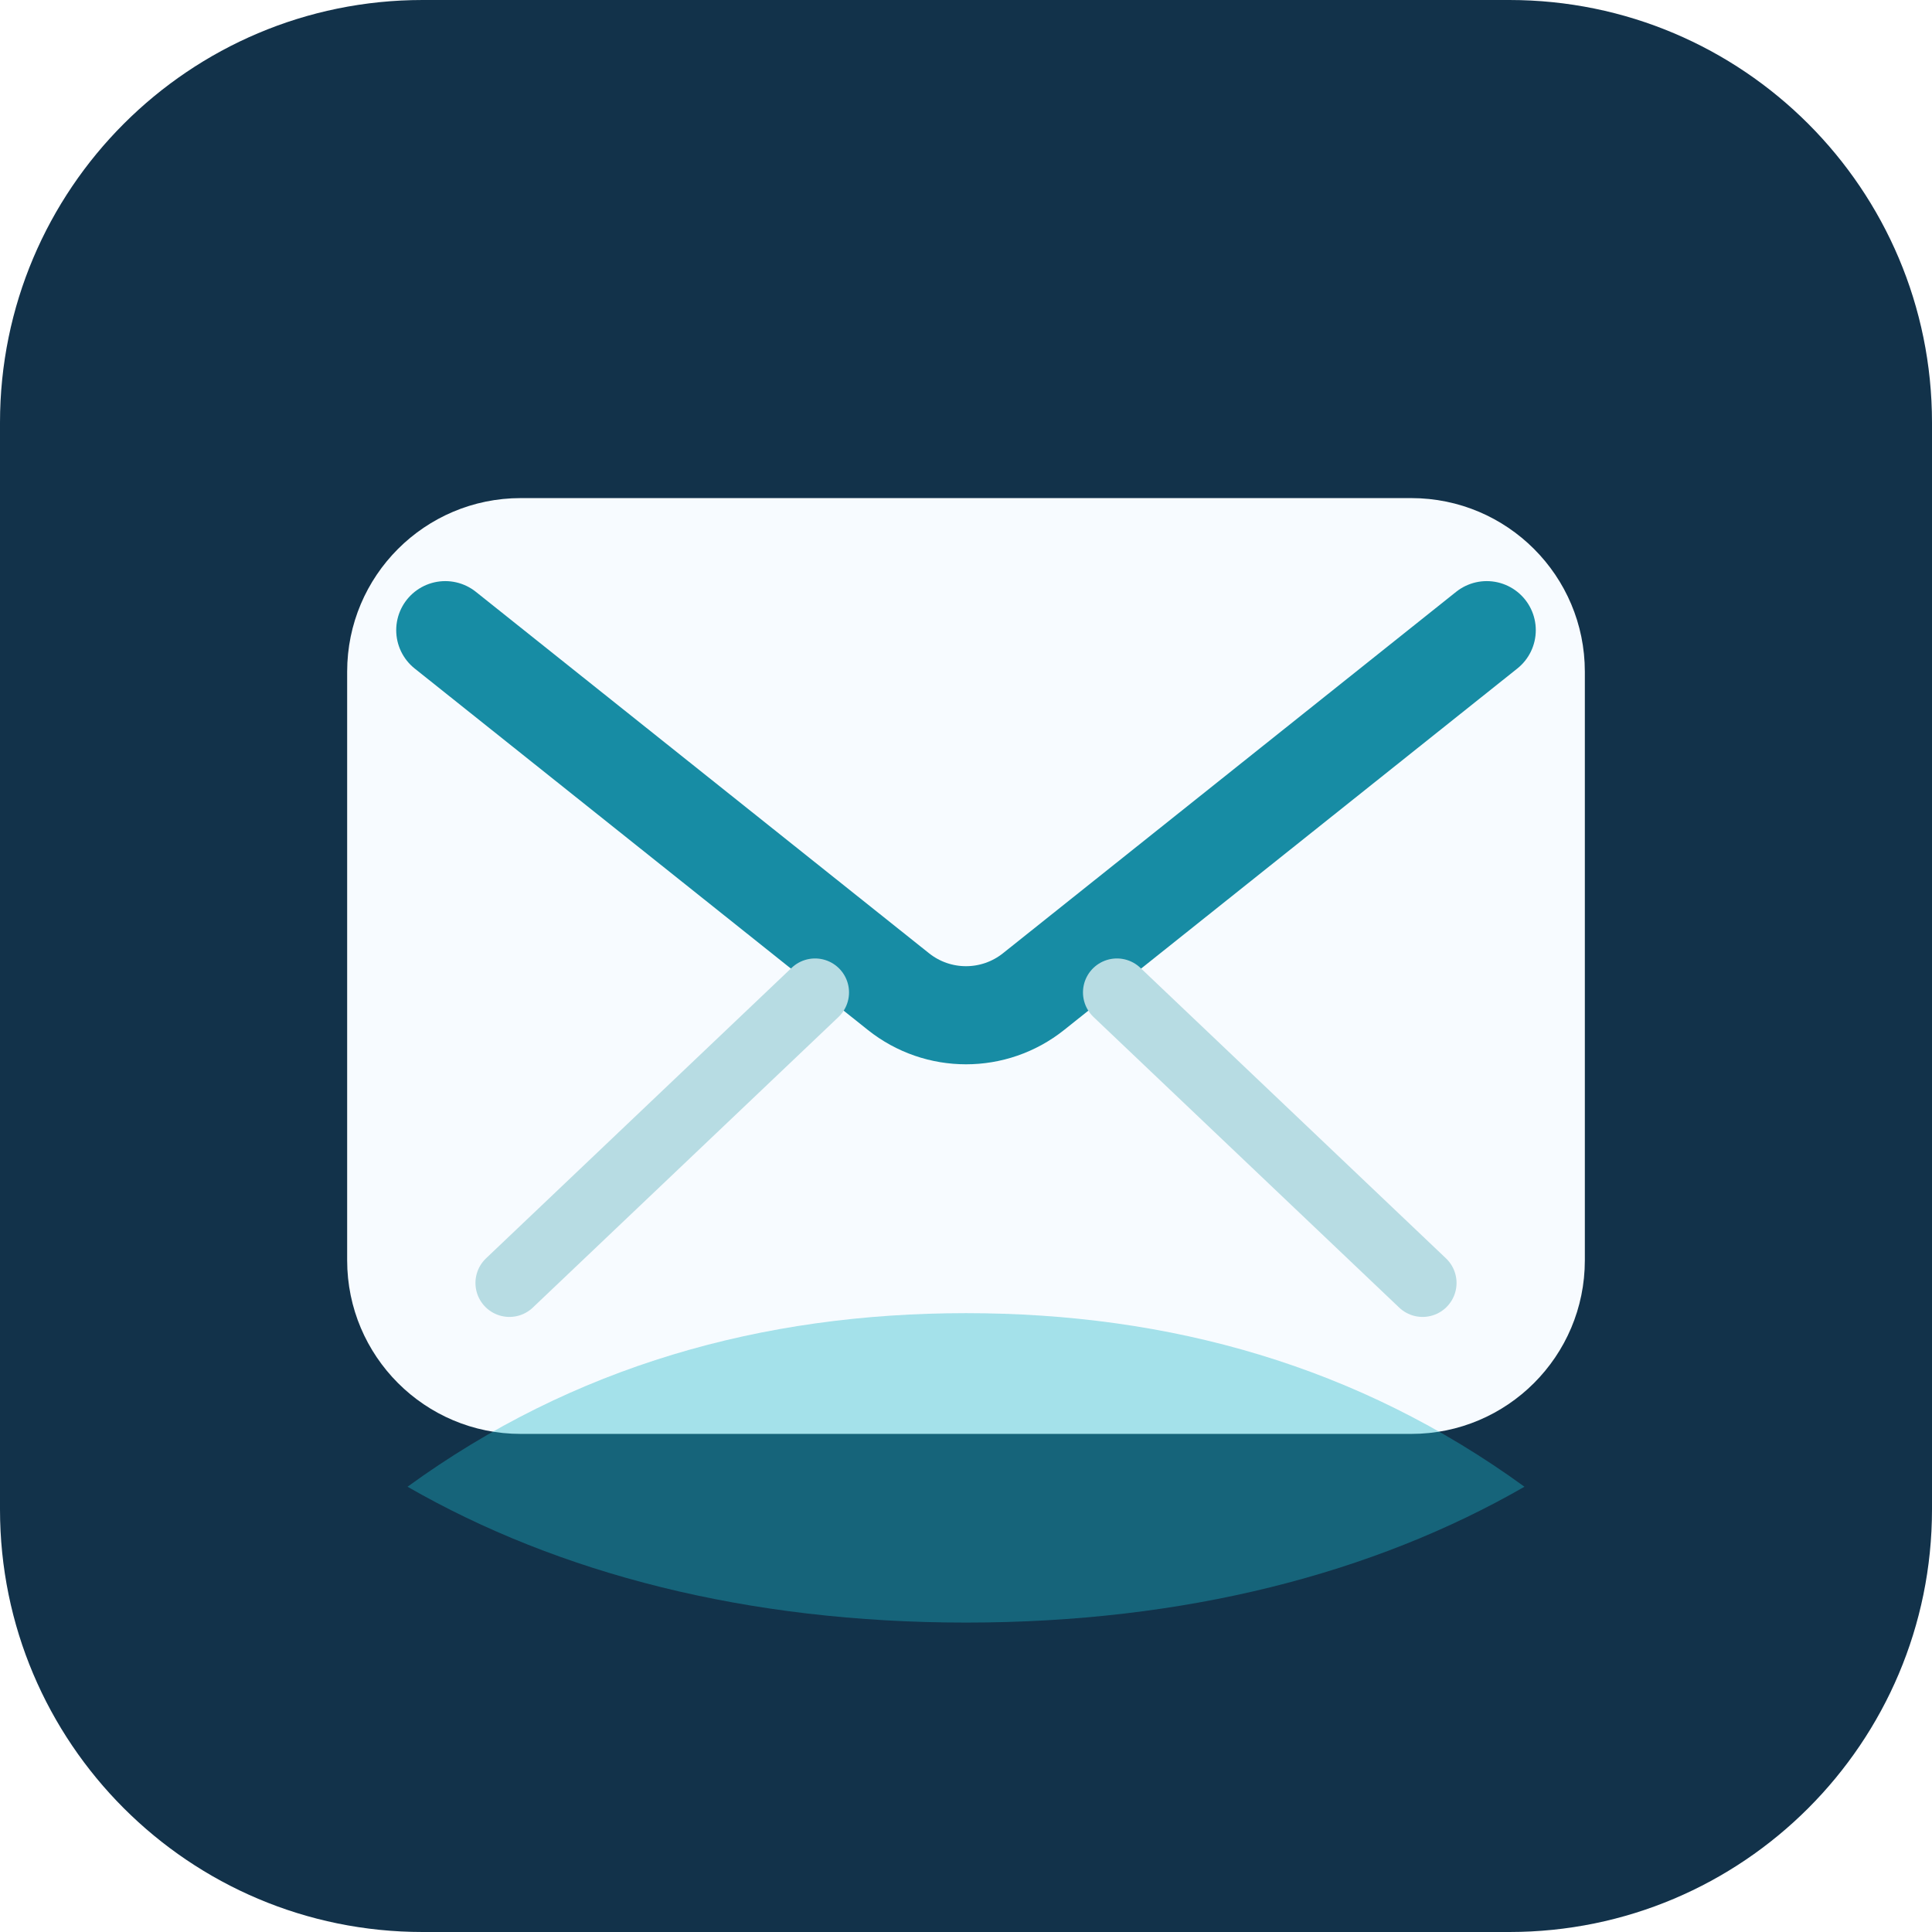
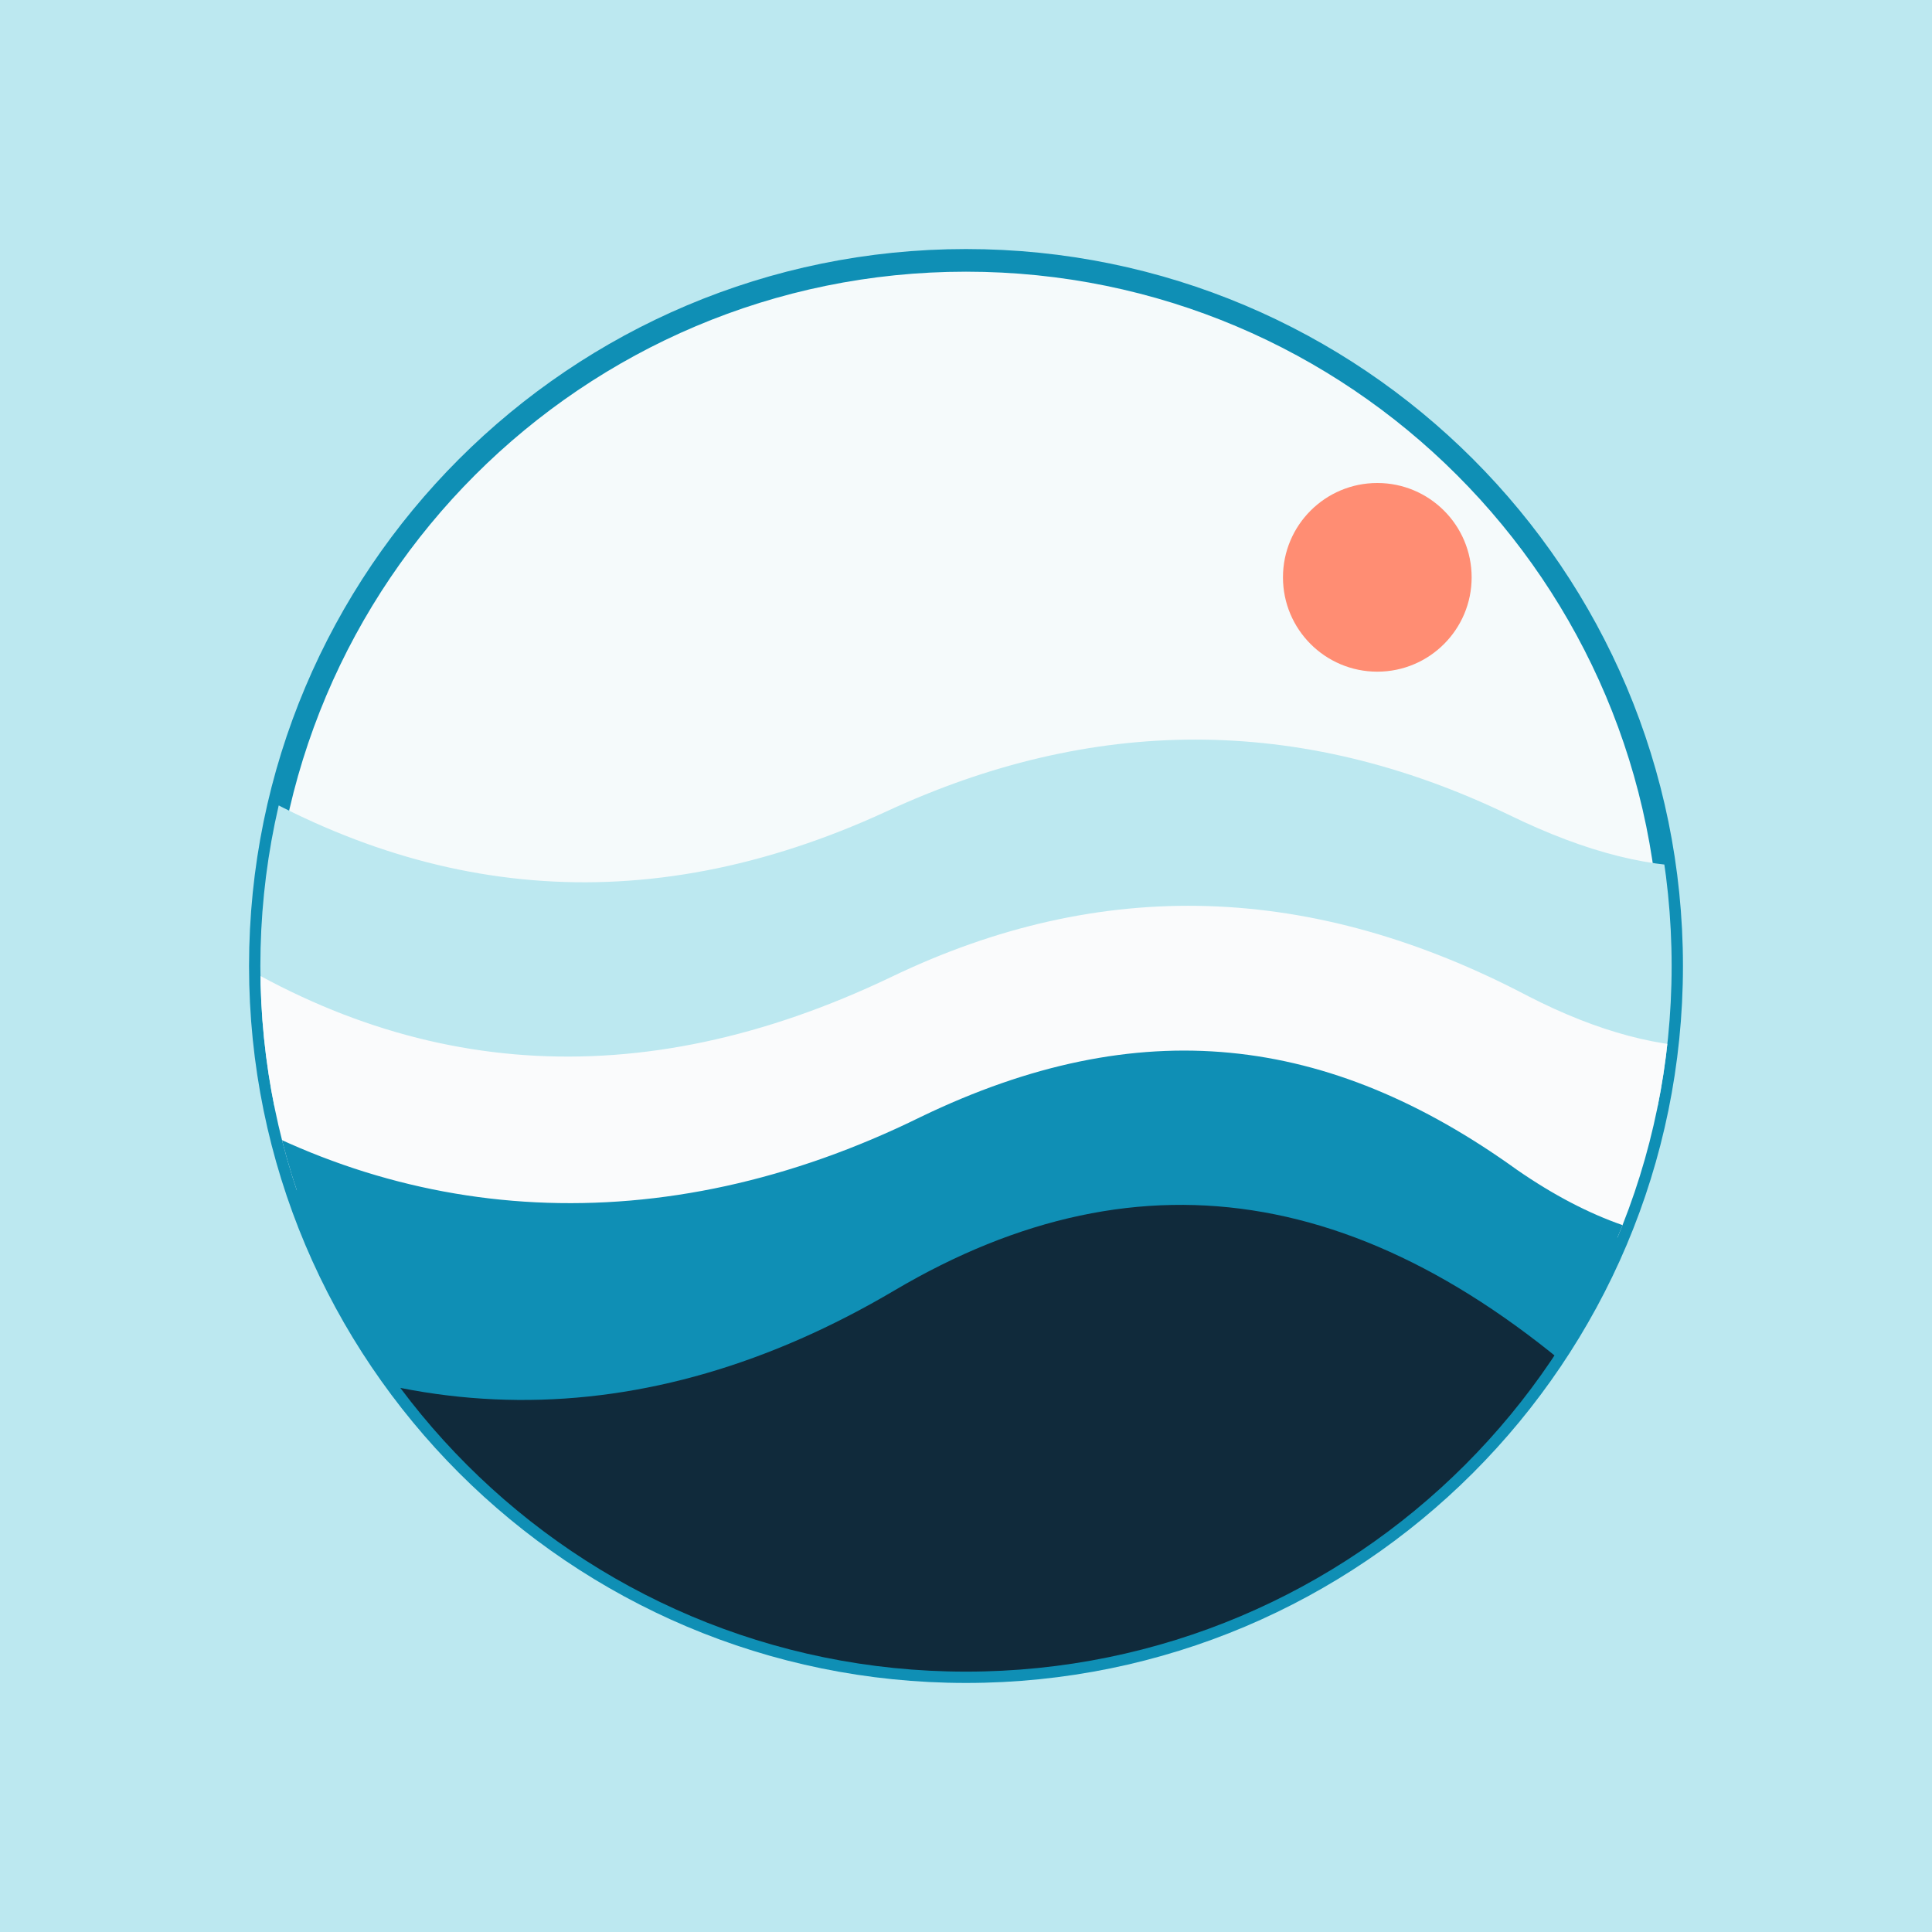
- <svg xmlns="http://www.w3.org/2000/svg" width="512" height="512" viewBox="0 0 512 512" fill="none" role="img" aria-labelledby="title desc">
-   <rect width="512" height="512" rx="112" fill="#12324A" />
-   <path d="M92 178C92 152.595 112.595 132 138 132H374C399.405 132 420 152.595 420 178V334C420 359.405 399.405 380 374 380H138C112.595 380 92 359.405 92 334V178Z" fill="#F7FBFF" />
-   <path d="M118 167L238.087 262.778C248.574 271.143 263.426 271.143 273.913 262.778L394 167" stroke="#178CA4" stroke-width="26" stroke-linecap="round" stroke-linejoin="round" />
-   <path d="M135 340L216 263" stroke="#B7DCE3" stroke-width="18" stroke-linecap="round" />
-   <path d="M377 340L296 263" stroke="#B7DCE3" stroke-width="18" stroke-linecap="round" />
-   <path d="M108 394C152 362 202 348 256 348C310 348 360 362 404 394C364 417 314 430 256 430C198 430 148 417 108 394Z" fill="#1FB6C8" fill-opacity="0.38" />
+ <svg xmlns="http://www.w3.org/2000/svg" viewBox="0 0 1024 1024" role="img" aria-labelledby="title desc">
+   <defs>
+     <clipPath id="shoreCircle">
+       <circle cx="512" cy="512" r="374" />
+     </clipPath>
+   </defs>
+   <rect width="1024" height="1024" fill="#BCE8F0" />
+   <circle cx="512" cy="512" r="374" fill="#F5FAFB" />
+   <circle cx="512" cy="512" r="374" fill="none" stroke="#0F8FB5" stroke-width="12" />
+   <g clip-path="url(#shoreCircle)">
+     <path fill="#BCE8F0" d="M108 404C220 476 340 490 470 430C578 380 688 378 800 432C882 472 944 468 988 420V586H108Z" />
+     <path fill="#FAFBFC" d="M100 494C214 572 338 582 472 518C584 464 696 468 810 528C884 566 946 564 992 522V650C940 680 884 678 812 632C704 566 604 554 492 612C360 682 220 670 100 604Z" />
+     <path fill="#0F8FB5" d="M98 576C212 650 350 660 488 592C604 536 704 548 804 620C882 674 946 666 998 624V760H98Z" />
+     <path fill="#102A3B" d="M78 680C206 762 342 762 474 684C606 606 734 628 864 754C916 804 964 832 1016 834V926H78Z" />
+   </g>
+   <circle cx="730" cy="306" r="50" fill="#FF8D73" />
</svg>
